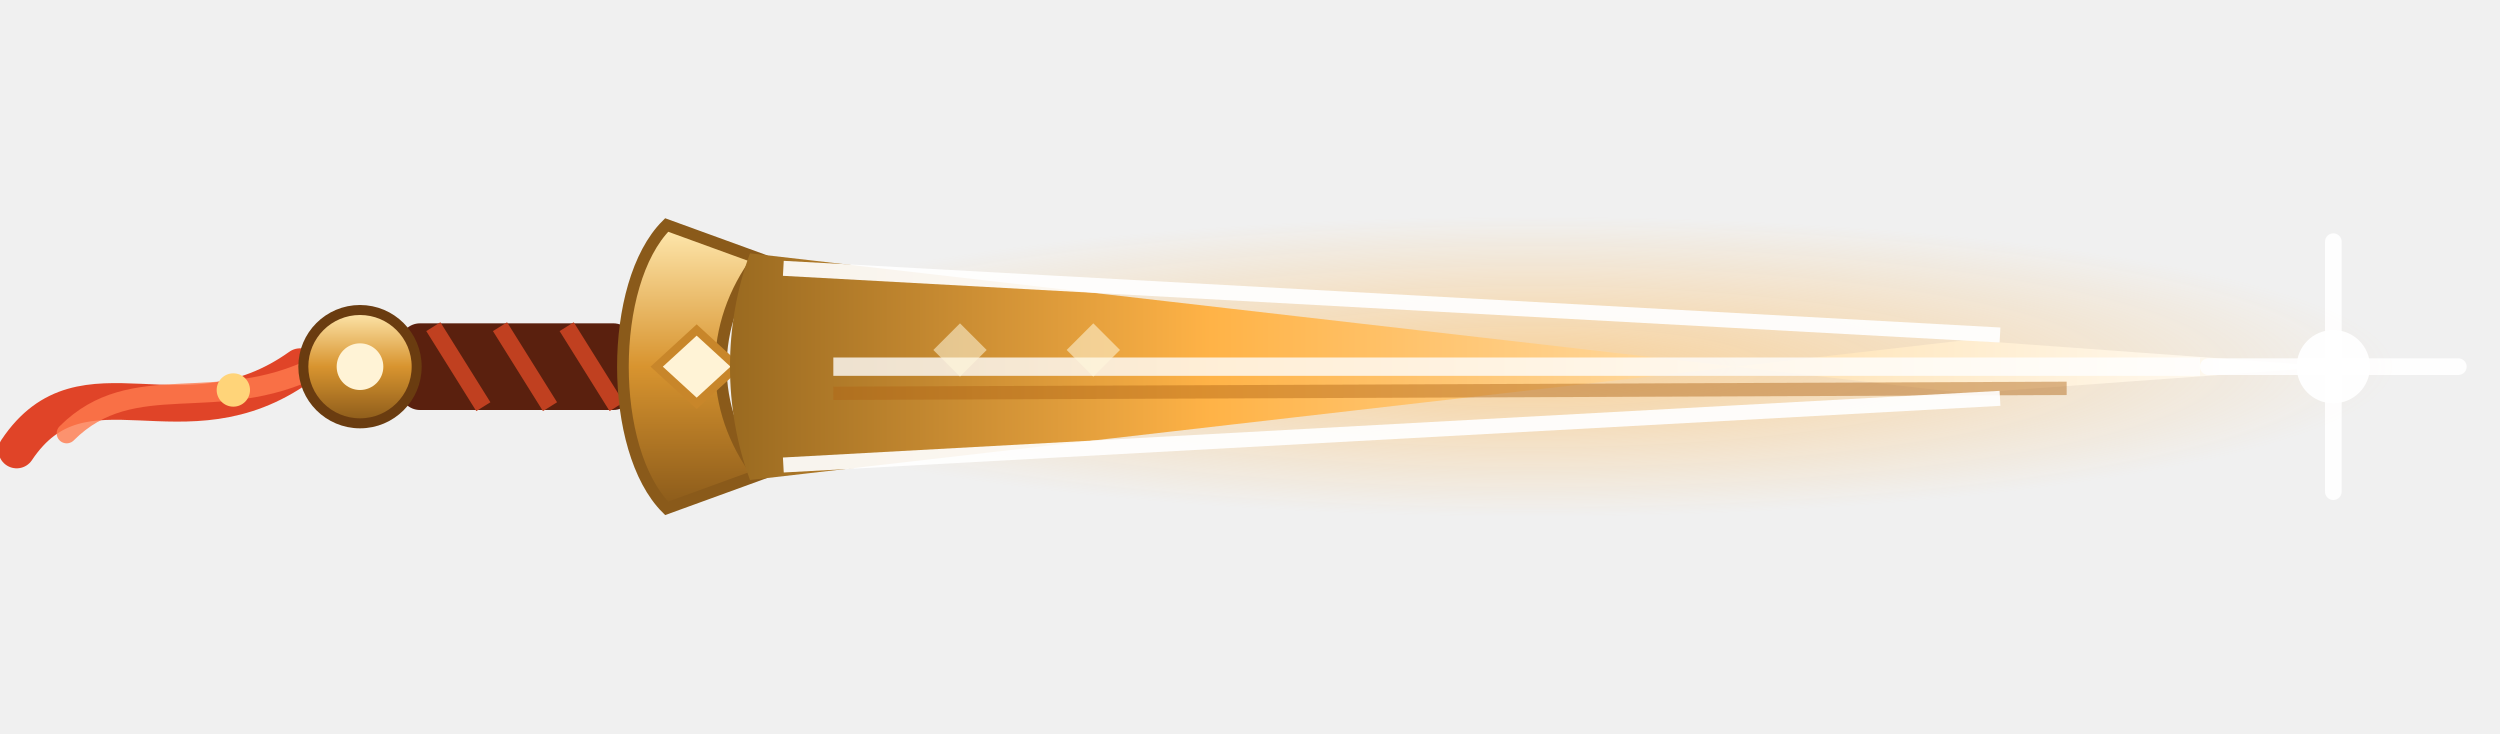
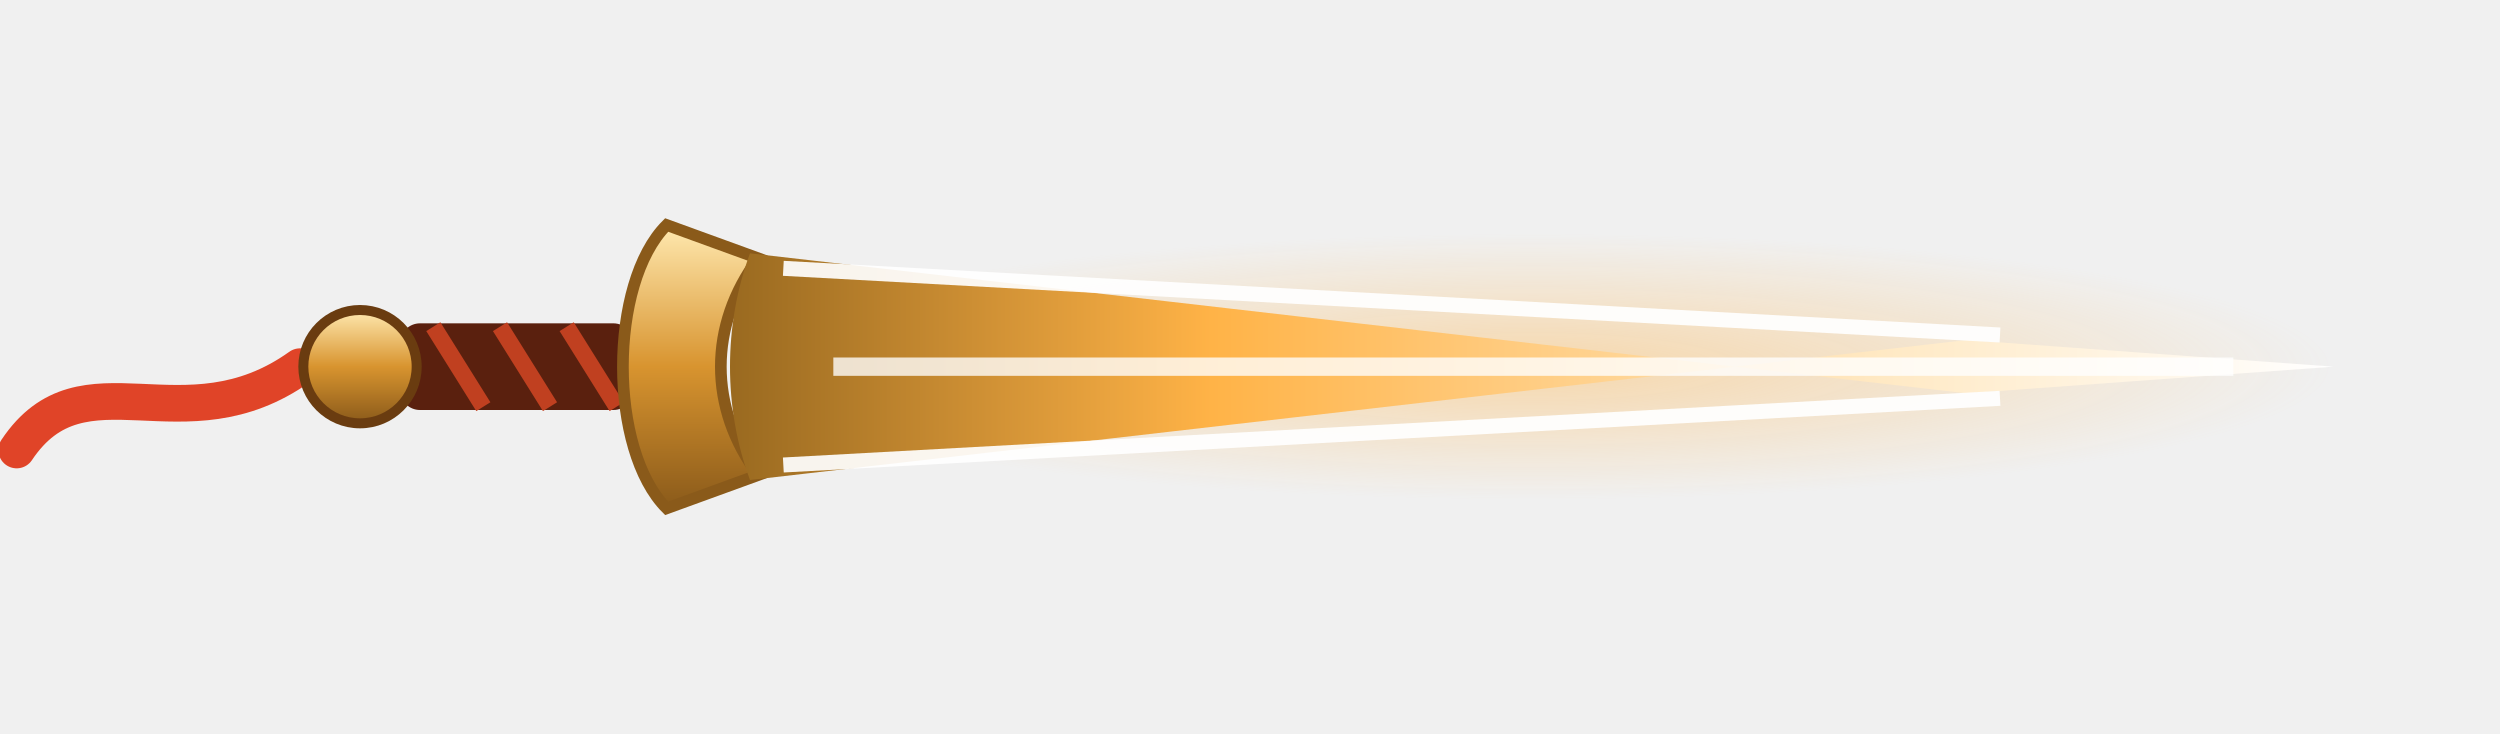
<svg xmlns="http://www.w3.org/2000/svg" viewBox="0 0 150 44">
  <defs>
    <linearGradient id="blade" x1="0" y1="0" x2="1" y2="0">
      <stop offset="0" stop-color="#9a6a20" />
      <stop offset=".30" stop-color="#ffb347" />
      <stop offset=".72" stop-color="#ffe9c4" />
      <stop offset="1" stop-color="#ffffff" />
    </linearGradient>
    <linearGradient id="gold" x1="0" y1="0" x2="0" y2="1">
      <stop offset="0" stop-color="#ffe9b0" />
      <stop offset=".5" stop-color="#d8942f" />
      <stop offset="1" stop-color="#8a5a1a" />
    </linearGradient>
    <linearGradient id="trail" x1="0" y1="0" x2="1" y2="0">
      <stop offset="0" stop-color="#ff7a00" stop-opacity="0" />
      <stop offset="1" stop-color="#ffd479" stop-opacity=".95" />
    </linearGradient>
    <radialGradient id="halo" cx=".5" cy=".5" r=".5">
-       <stop offset="0" stop-color="#ffb347" stop-opacity=".5" />
+       <stop offset="0" stop-color="#ffb347" stop-opacity=".4" />
      <stop offset="1" stop-color="#ffb347" stop-opacity="0" />
    </radialGradient>
  </defs>
-   <ellipse cx="92" cy="22" rx="52" ry="9" fill="url(#halo)" />
-   <line x1="0" y1="15" x2="20" y2="15" stroke="url(#trail)" stroke-width="1.6" />
+   <ellipse cx="92" cy="22" rx="48" ry="8" fill="url(#halo)" />
+   <line x1="0" y1="16" x2="20" y2="16" stroke="url(#trail)" stroke-width="1.6" />
  <line x1="-2" y1="22" x2="24" y2="22" stroke="url(#trail)" stroke-width="2.6" />
-   <line x1="0" y1="29" x2="20" y2="29" stroke="url(#trail)" stroke-width="1.6" />
  <path d="M18 22 C 11 27, 5 21, 1 27" fill="none" stroke="#e03c1e" stroke-width="2.2" stroke-linecap="round" opacity=".95" />
-   <path d="M19 22 C 13 25, 8 22, 4 26" fill="none" stroke="#ff7a4d" stroke-width="1.2" stroke-linecap="round" opacity=".8" />
-   <circle cx="14" cy="23.4" r="1" fill="#ffd479" />
  <rect x="24" y="19.4" width="14" height="5.2" rx="1.2" fill="#5a200e" />
  <path d="M26 19.6 L29 24.4 M30 19.6 L33 24.4 M34 19.6 L37 24.4" stroke="#c04020" stroke-width="1" />
  <circle cx="21.6" cy="22" r="3.4" fill="url(#gold)" stroke="#6a3c10" stroke-width=".6" />
-   <circle cx="21.6" cy="22" r="1.4" fill="#fff3d6" />
  <path d="M40 13.5 C 36.5 17, 36.5 27, 40 30.5 L 45.5 28.5 C 42.5 24.5, 42.5 19.5, 45.5 15.5 Z" fill="url(#gold)" stroke="#8a5a1a" stroke-width=".7" />
-   <path d="M41.8 19.8 L 44.2 22 L 41.8 24.2 L 39.4 22 Z" fill="#fff3d6" stroke="#c8862a" stroke-width=".5" />
  <path d="M45 15.2 C 43.4 19.5, 43.4 24.5, 45 28.8 L 118 20.4 L 140 22 L 118 23.6 Z" fill="url(#blade)" />
-   <path d="M50 22 L 132 22" stroke="#ffffff" stroke-width="1.1" opacity=".78" />
-   <path d="M50 23.6 L 124 23.3" stroke="#b06414" stroke-width=".8" opacity=".45" />
+   <path d="M50 22 L 134 22" stroke="#ffffff" stroke-width="1.1" opacity=".78" />
  <path d="M47 16.1 L 120 20.1" stroke="#ffffff" stroke-width=".9" opacity=".92" />
  <path d="M47 27.9 L 120 23.9" stroke="#ffffff" stroke-width=".9" opacity=".92" />
-   <path d="M56 21 l1.6 1.6 1.6-1.6 -1.6-1.6 Z M64 21 l1.6 1.6 1.6-1.6 -1.6-1.6 Z" fill="#fff8dc" opacity=".55" />
-   <path d="M140 14.5 L140 29.5 M132.5 22 L147.5 22" stroke="#ffffff" stroke-width="1" opacity=".9" stroke-linecap="round" />
-   <circle cx="140" cy="22" r="2.2" fill="#ffffff" opacity=".95" />
</svg>
